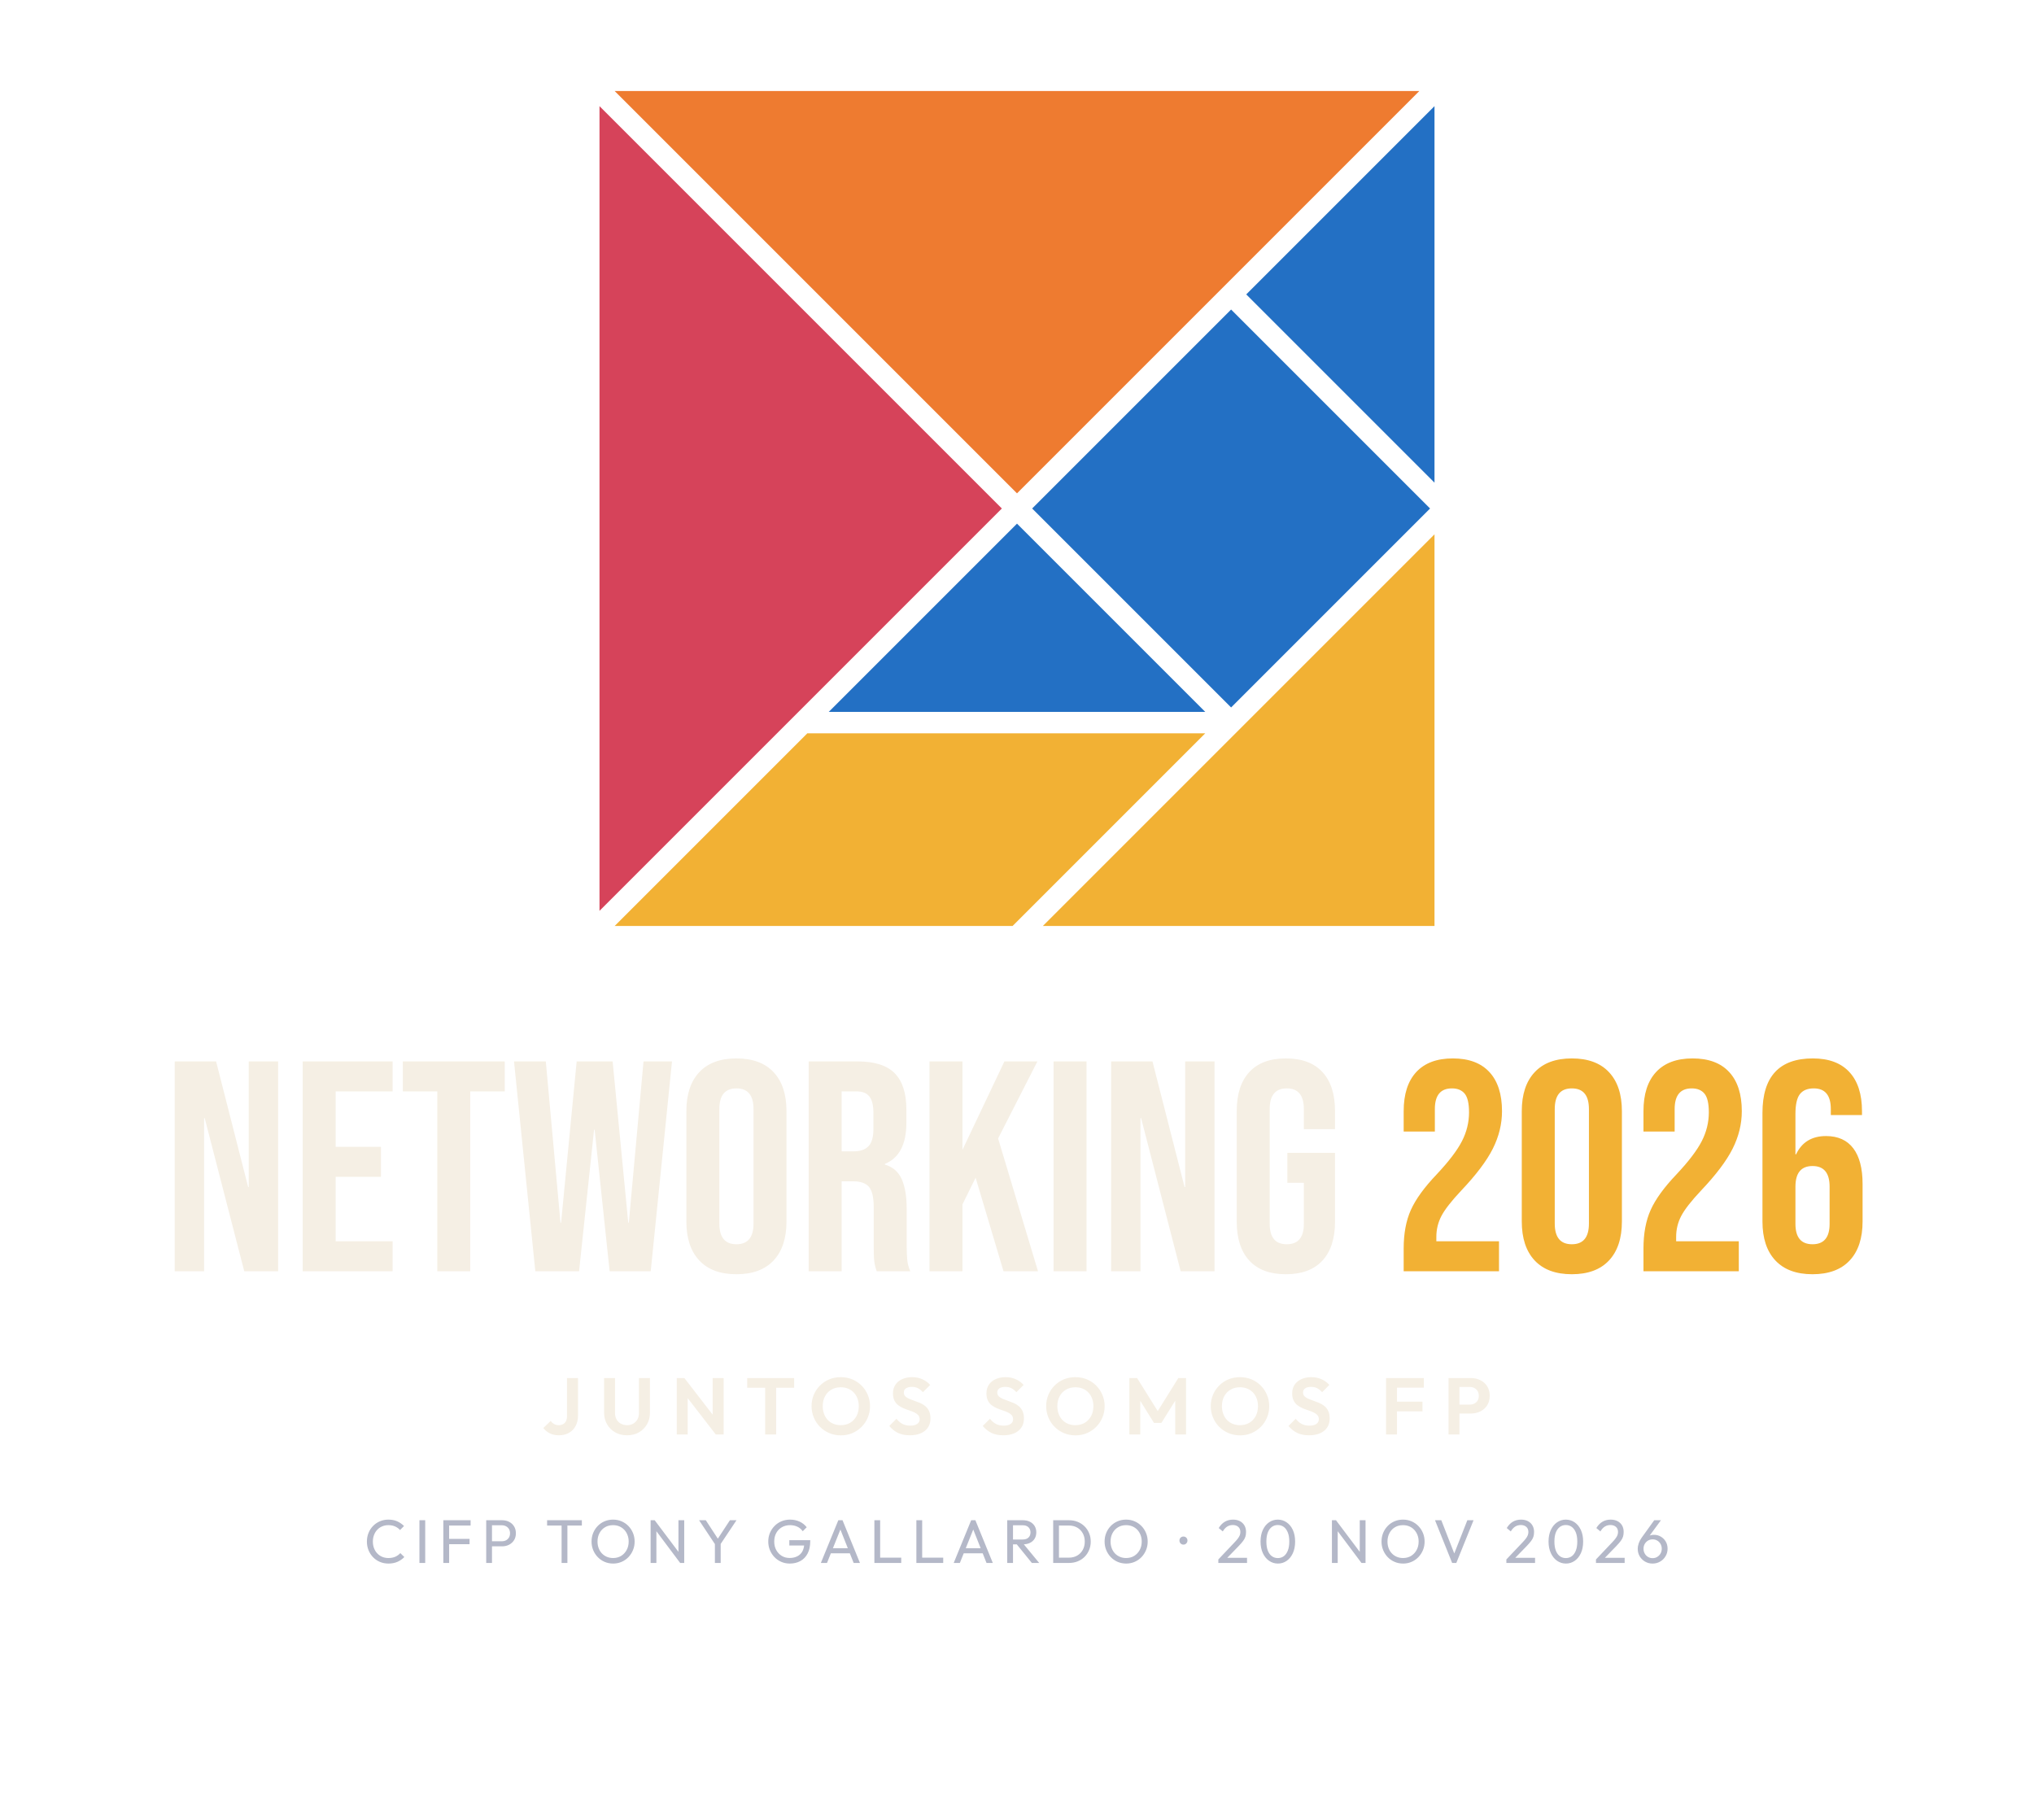
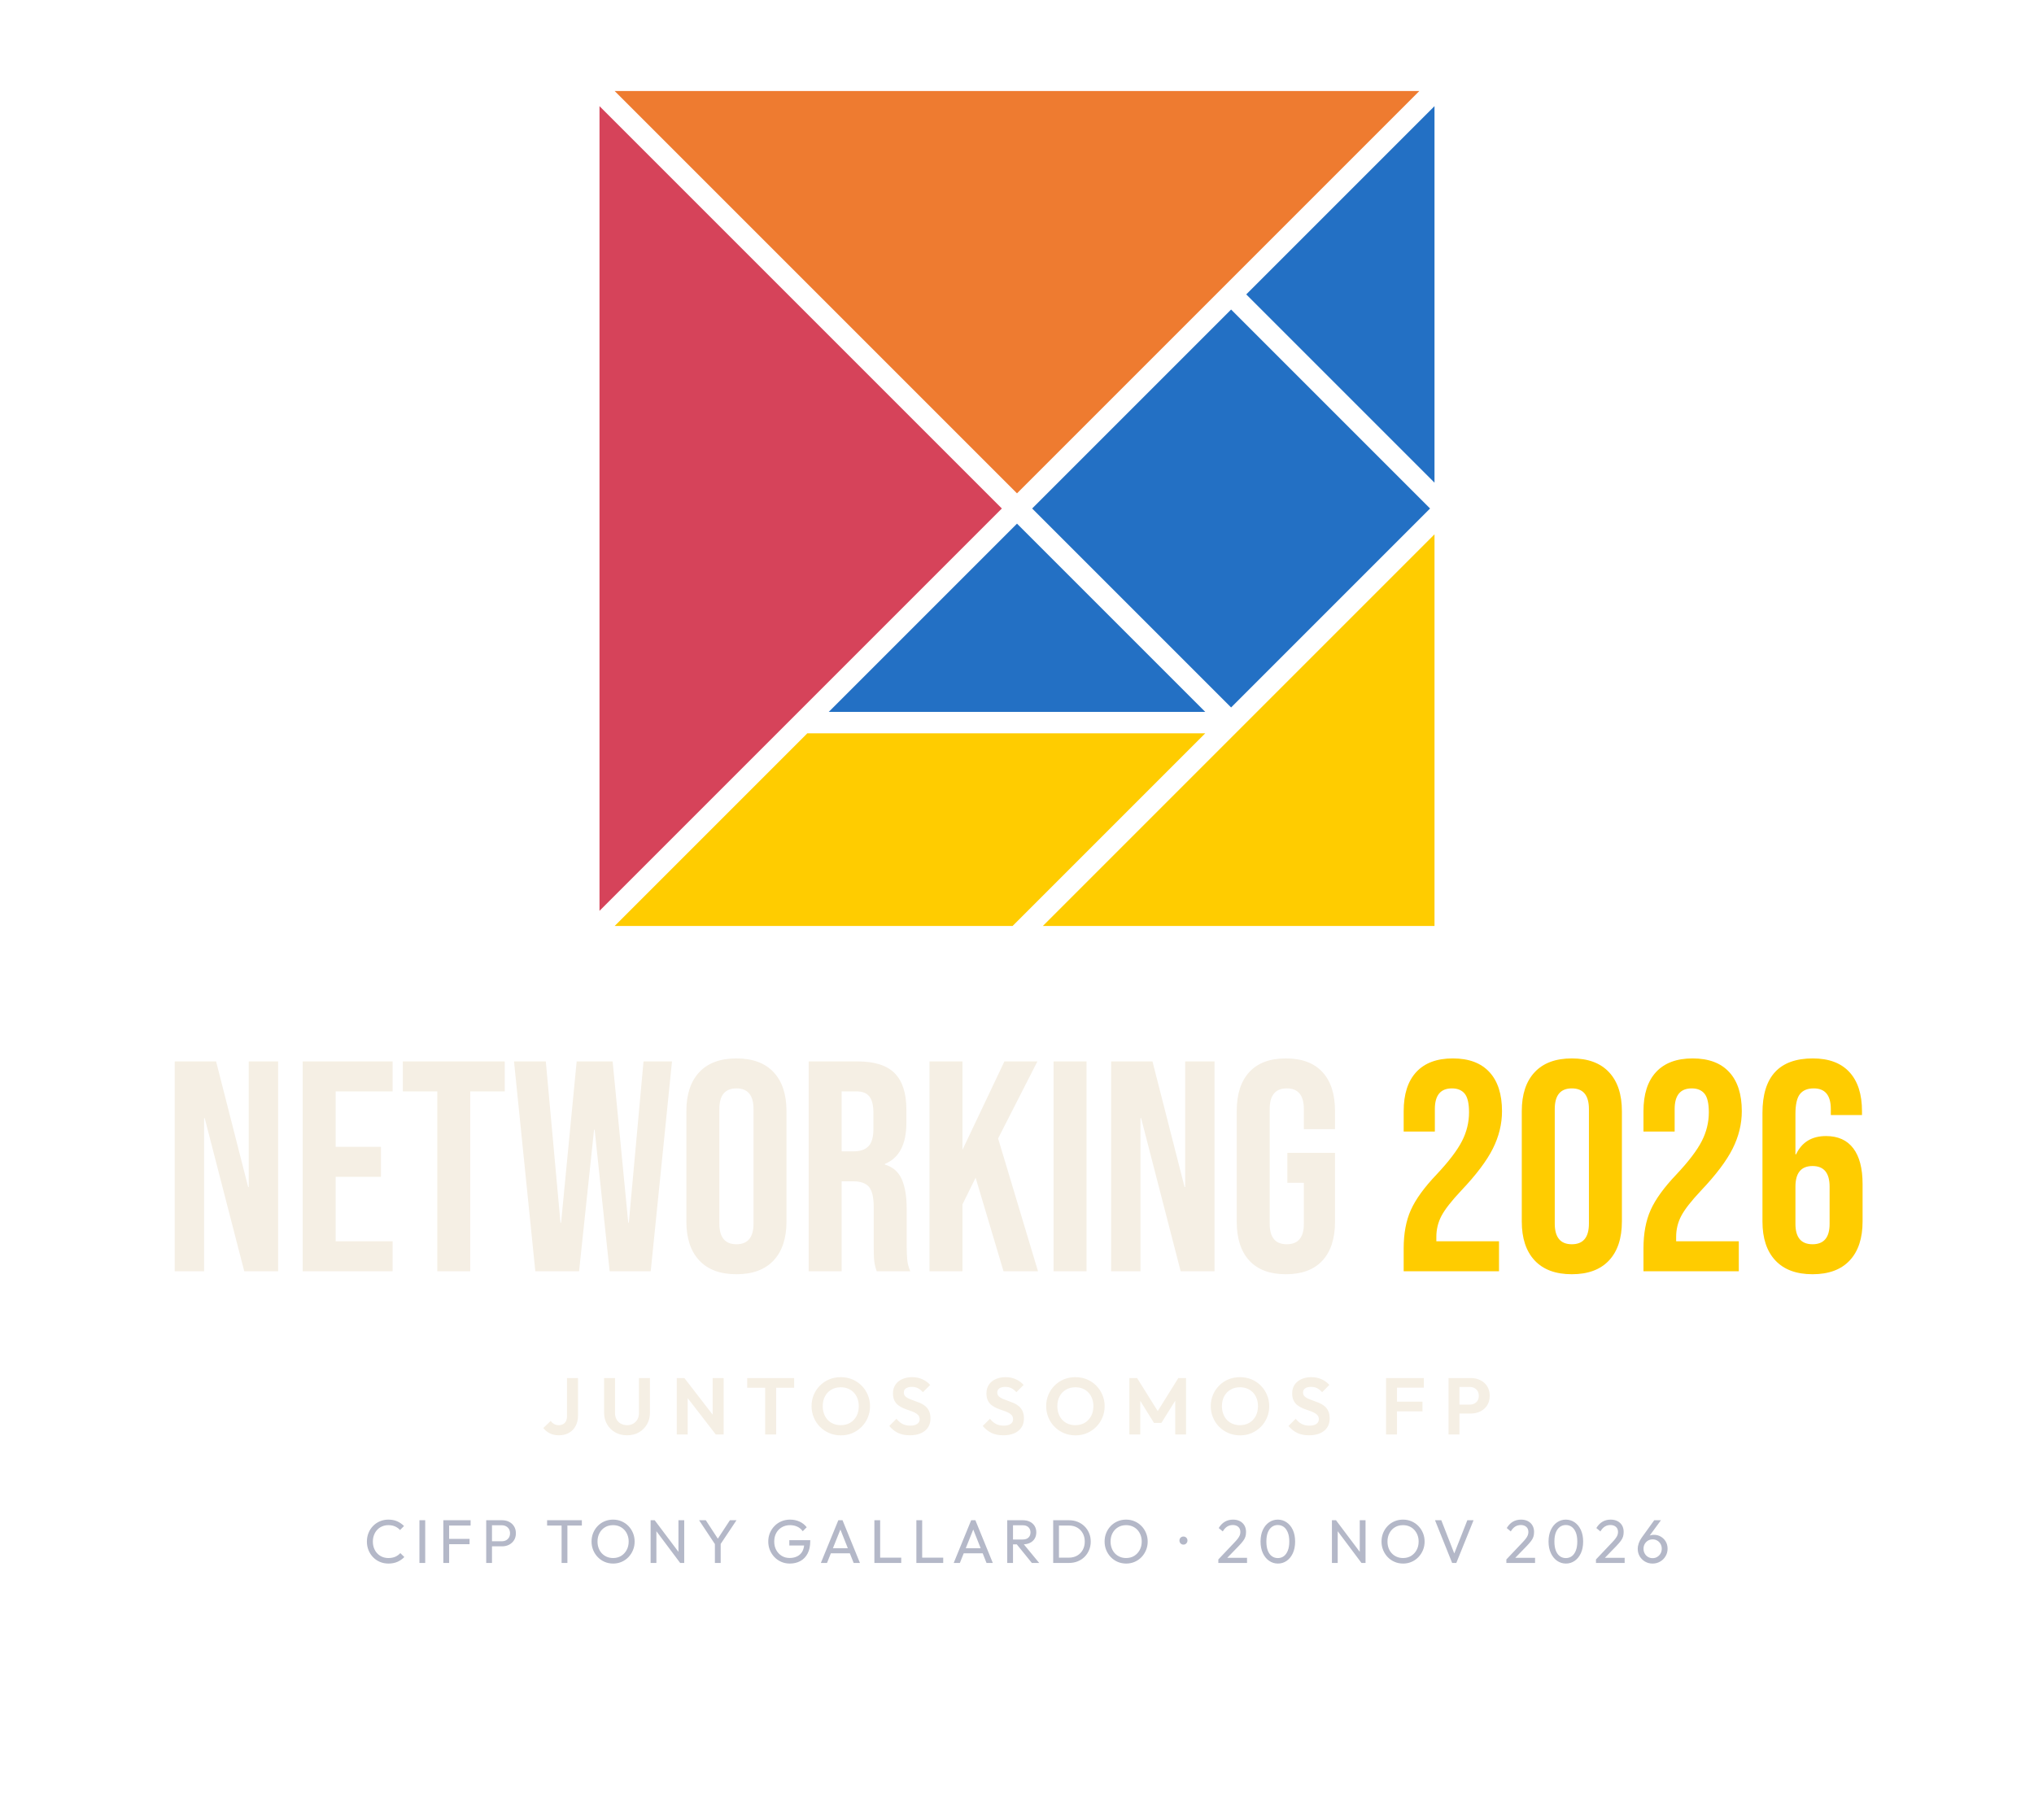
<svg xmlns="http://www.w3.org/2000/svg" viewBox="0 0 760 680" role="img" aria-label="Networking 2026 — Juntos somos FP">
  <g transform="translate(220 30) scale(0.8)">
    <polygon points="12.07,5 387.93,5 200,192.93" fill="#ee7b30" data-pieza="ideas" />
    <polygon points="5,12.07 192.93,200 5,387.93" fill="#d6435a" data-pieza="proyectos" />
    <polygon points="395,12.07 395,187.93 307.07,100" fill="#2370c4" data-pieza="territorio" />
    <polygon points="207.07,200 300,107.07 392.93,200 300,292.93" fill="#2370c4" data-pieza="conexiones" />
    <polygon points="200,207.07 287.93,295 112.07,295" fill="#2370c4" data-pieza="personas" />
-     <polygon points="12.07,395 102.07,305 287.93,305 197.93,395" fill="#f2b134" data-pieza="futuro" />
-     <polygon points="395,212.07 395,395 212.07,395" fill="#f2b134" data-pieza="empresa" />
+     <polygon points="12.07,395 102.07,305 287.93,305 197.93,395" fill="#ffcc00" data-pieza="futuro" />
+     <polygon points="395,212.07 395,395 212.07,395" fill="#ffcc00" data-pieza="empresa" />
  </g>
  <path fill="#f5efe4" d="M65.28 475L65.28 396.60L80.74 396.60L92.72 443.53L92.94 443.53L92.94 396.60L103.92 396.60L103.92 475L91.26 475L76.48 417.77L76.26 417.77L76.26 475L65.28 475ZM113.10 475L113.10 396.60L146.70 396.60L146.70 407.80L125.42 407.80L125.42 428.52L142.34 428.52L142.34 439.72L125.42 439.72L125.42 463.80L146.70 463.80L146.70 475L113.10 475ZM163.39 475L163.39 407.80L150.51 407.80L150.51 396.60L188.59 396.60L188.59 407.80L175.71 407.80L175.71 475L163.39 475ZM200.02 475L192.06 396.60L203.94 396.60L209.42 456.86L209.65 456.86L215.47 396.60L228.91 396.60L234.74 456.86L234.96 456.86L240.45 396.60L251.09 396.60L243.14 475L227.79 475L222.19 422.14L221.97 422.14L216.37 475L200.02 475ZM275.17 476.12Q266.10 476.12 261.28 470.97Q256.46 465.82 256.46 456.41L256.46 456.41L256.46 415.19Q256.46 405.78 261.28 400.63Q266.10 395.48 275.17 395.48L275.17 395.48Q284.24 395.48 289.06 400.63Q293.87 405.78 293.87 415.19L293.87 415.19L293.87 456.41Q293.87 465.82 289.06 470.97Q284.24 476.12 275.17 476.12L275.17 476.12ZM275.17 464.92Q281.55 464.92 281.55 457.19L281.55 457.19L281.55 414.41Q281.55 406.68 275.17 406.68L275.17 406.68Q268.78 406.68 268.78 414.41L268.78 414.41L268.78 457.19Q268.78 464.92 275.17 464.92L275.17 464.92ZM302.16 475L302.16 396.60L320.42 396.60Q329.94 396.60 334.30 401.02Q338.67 405.45 338.67 414.63L338.67 414.63L338.67 419.45Q338.67 431.66 330.61 434.90L330.61 434.90L330.61 435.13Q335.09 436.47 336.94 440.62Q338.78 444.76 338.78 451.70L338.78 451.70L338.78 465.48Q338.78 468.84 339.01 470.91Q339.23 472.98 340.13 475L340.13 475L327.58 475Q326.91 473.10 326.69 471.42Q326.46 469.74 326.46 465.37L326.46 465.37L326.46 451.03Q326.46 445.66 324.73 443.53Q322.99 441.40 318.74 441.40L318.74 441.40L314.48 441.40L314.48 475L302.16 475ZM314.48 430.20L318.96 430.20Q322.66 430.20 324.50 428.30Q326.35 426.39 326.35 421.91L326.35 421.91L326.35 415.86Q326.35 411.61 324.84 409.70Q323.33 407.80 320.08 407.80L320.08 407.80L314.48 407.80L314.48 430.20ZM347.30 475L347.30 396.60L359.62 396.60L359.62 429.64L375.30 396.60L387.62 396.60L372.94 425.38L387.84 475L374.96 475L364.54 440.06L359.62 450.02L359.62 475L347.30 475ZM393.66 475L393.66 396.60L405.98 396.60L405.98 475L393.66 475ZM415.17 475L415.17 396.60L430.62 396.60L442.61 443.53L442.83 443.53L442.83 396.60L453.81 396.60L453.81 475L441.15 475L426.37 417.77L426.14 417.77L426.14 475L415.17 475ZM480.46 476.12Q471.50 476.12 466.80 471.02Q462.10 465.93 462.10 456.41L462.10 456.41L462.10 415.19Q462.10 405.67 466.80 400.58Q471.50 395.48 480.46 395.48L480.46 395.48Q489.42 395.48 494.13 400.58Q498.83 405.67 498.83 415.19L498.83 415.19L498.83 421.91L487.18 421.91L487.18 414.41Q487.18 406.68 480.80 406.68L480.80 406.68Q474.42 406.68 474.42 414.41L474.42 414.41L474.42 457.30Q474.42 464.92 480.80 464.92L480.80 464.92Q487.18 464.92 487.18 457.30L487.18 457.30L487.18 441.96L481.02 441.96L481.02 430.76L498.83 430.76L498.83 456.41Q498.83 465.93 494.13 471.02Q489.42 476.12 480.46 476.12L480.46 476.12Z" />
-   <path fill="#f2b134" d="M524.48 475L524.48 466.49Q524.48 458.09 527.17 452.10Q529.86 446.10 536.80 438.82L536.80 438.82Q543.63 431.54 546.26 426.39Q548.90 421.24 548.90 415.64L548.90 415.64Q548.90 410.60 547.27 408.64Q545.65 406.68 542.51 406.68L542.51 406.68Q536.13 406.68 536.13 414.41L536.13 414.41L536.13 422.81L524.48 422.81L524.48 415.19Q524.48 405.67 529.18 400.58Q533.89 395.48 542.85 395.48L542.85 395.48Q551.81 395.48 556.51 400.58Q561.22 405.67 561.22 415.19L561.22 415.19Q561.22 422.36 557.80 429.19Q554.38 436.02 545.98 444.87L545.98 444.87Q540.50 450.70 538.59 454.34Q536.69 457.98 536.69 462.12L536.69 462.12L536.69 463.80L560.10 463.80L560.10 475L524.48 475ZM587.31 476.12Q578.24 476.12 573.42 470.97Q568.61 465.82 568.61 456.41L568.61 456.41L568.61 415.19Q568.61 405.78 573.42 400.63Q578.24 395.48 587.31 395.48L587.31 395.48Q596.38 395.48 601.20 400.63Q606.02 405.78 606.02 415.19L606.02 415.19L606.02 456.41Q606.02 465.82 601.20 470.97Q596.38 476.12 587.31 476.12L587.31 476.12ZM587.31 464.92Q593.70 464.92 593.70 457.19L593.70 457.19L593.70 414.41Q593.70 406.68 587.31 406.68L587.31 406.68Q580.93 406.68 580.93 414.41L580.93 414.41L580.93 457.19Q580.93 464.92 587.31 464.92L587.31 464.92ZM614.08 475L614.08 466.49Q614.08 458.09 616.77 452.10Q619.46 446.10 626.40 438.82L626.40 438.82Q633.23 431.54 635.86 426.39Q638.50 421.24 638.50 415.64L638.50 415.64Q638.50 410.60 636.87 408.64Q635.25 406.68 632.11 406.68L632.11 406.68Q625.73 406.68 625.73 414.41L625.73 414.41L625.73 422.81L614.08 422.81L614.08 415.19Q614.08 405.67 618.78 400.58Q623.49 395.48 632.45 395.48L632.45 395.48Q641.41 395.48 646.11 400.58Q650.82 405.67 650.82 415.19L650.82 415.19Q650.82 422.36 647.40 429.19Q643.98 436.02 635.58 444.87L635.58 444.87Q630.10 450.70 628.19 454.34Q626.29 457.98 626.29 462.12L626.29 462.12L626.29 463.80L649.70 463.80L649.70 475L614.08 475ZM677.25 476.12Q668.18 476.12 663.36 470.97Q658.54 465.82 658.54 456.41L658.54 456.41L658.54 415.86Q658.54 395.48 677.36 395.48L677.36 395.48Q686.32 395.48 691.02 400.58Q695.73 405.67 695.73 415.19L695.73 415.19L695.73 416.65L684.08 416.65L684.08 414.41Q684.08 406.68 677.70 406.68L677.70 406.68Q674.22 406.68 672.54 408.81Q670.86 410.94 670.86 416.31L670.86 416.31L670.86 431.32L671.09 431.32Q674.34 424.49 682.29 424.49L682.29 424.49Q689.01 424.49 692.48 429.08Q695.95 433.67 695.95 442.41L695.95 442.41L695.95 456.41Q695.95 465.82 691.14 470.97Q686.32 476.12 677.25 476.12L677.25 476.12ZM677.25 464.92Q683.63 464.92 683.63 457.30L683.63 457.30L683.63 443.42Q683.63 435.69 677.25 435.69L677.25 435.69Q670.86 435.69 670.86 443.42L670.86 443.42L670.86 457.30Q670.86 464.92 677.25 464.92L677.25 464.92Z" />
+   <path fill="#ffcc00" d="M524.48 475L524.48 466.49Q524.48 458.09 527.17 452.10Q529.86 446.10 536.80 438.82L536.80 438.82Q543.63 431.54 546.26 426.39Q548.90 421.24 548.90 415.64L548.90 415.64Q548.90 410.60 547.27 408.64Q545.65 406.68 542.51 406.68L542.51 406.68Q536.13 406.68 536.13 414.41L536.13 414.41L536.13 422.81L524.48 422.81L524.48 415.19Q524.48 405.67 529.18 400.58Q533.89 395.48 542.85 395.48L542.85 395.48Q551.81 395.48 556.51 400.58Q561.22 405.67 561.22 415.19L561.22 415.19Q561.22 422.36 557.80 429.19Q554.38 436.02 545.98 444.87L545.98 444.87Q540.50 450.70 538.59 454.34Q536.69 457.98 536.69 462.12L536.69 462.12L536.69 463.80L560.10 463.80L560.10 475L524.48 475ZM587.31 476.12Q578.24 476.12 573.42 470.97Q568.61 465.82 568.61 456.41L568.61 456.41L568.61 415.19Q568.61 405.78 573.42 400.63Q578.24 395.48 587.31 395.48L587.31 395.48Q596.38 395.48 601.20 400.63Q606.02 405.78 606.02 415.19L606.02 415.19L606.02 456.41Q606.02 465.82 601.20 470.97Q596.38 476.12 587.31 476.12L587.31 476.12ZM587.31 464.92Q593.70 464.92 593.70 457.19L593.70 457.19L593.70 414.41Q593.70 406.68 587.31 406.68L587.31 406.68Q580.93 406.68 580.93 414.41L580.93 414.41L580.93 457.19Q580.93 464.92 587.31 464.92L587.31 464.92ZM614.08 475L614.08 466.49Q614.08 458.09 616.77 452.10Q619.46 446.10 626.40 438.82L626.40 438.82Q633.23 431.54 635.86 426.39Q638.50 421.24 638.50 415.64L638.50 415.64Q638.50 410.60 636.87 408.64Q635.25 406.68 632.11 406.68L632.11 406.68Q625.73 406.68 625.73 414.41L625.73 414.41L625.73 422.81L614.08 422.81L614.08 415.19Q614.08 405.67 618.78 400.58Q623.49 395.48 632.45 395.48L632.45 395.48Q641.41 395.48 646.11 400.58Q650.82 405.67 650.82 415.19L650.82 415.19Q650.82 422.36 647.40 429.19Q643.98 436.02 635.58 444.87L635.58 444.87Q630.10 450.70 628.19 454.34Q626.29 457.98 626.29 462.12L626.29 462.12L626.29 463.80L649.70 463.80L649.70 475L614.08 475ZM677.25 476.12Q668.18 476.12 663.36 470.97Q658.54 465.82 658.54 456.41L658.54 456.41L658.54 415.86Q658.54 395.48 677.36 395.48L677.36 395.48Q686.32 395.48 691.02 400.58Q695.73 405.67 695.73 415.19L695.73 415.19L695.73 416.65L684.08 416.65L684.08 414.41Q684.08 406.68 677.70 406.68L677.70 406.68Q674.22 406.68 672.54 408.81Q670.86 410.94 670.86 416.31L670.86 416.31L670.86 431.32L671.09 431.32Q674.34 424.49 682.29 424.49L682.29 424.49Q689.01 424.49 692.48 429.08Q695.95 433.67 695.95 442.41L695.95 442.41L695.95 456.41Q695.95 465.82 691.14 470.97Q686.32 476.12 677.25 476.12L677.25 476.12ZM677.25 464.92Q683.63 464.92 683.63 457.30L683.63 457.30L683.63 443.42Q683.63 435.69 677.25 435.69L677.25 435.69Q670.86 435.69 670.86 443.42L670.86 443.42L670.86 457.30Q670.86 464.92 677.25 464.92L677.25 464.92Z" />
  <path fill="#f5efe4" d="M208.81 536.30L208.81 536.30Q206.88 536.30 205.43 535.57Q203.97 534.83 203.01 533.57L203.01 533.57L205.78 530.93Q206.31 531.71 207.08 532.12Q207.84 532.52 208.78 532.52L208.78 532.52Q209.70 532.52 210.41 532.13Q211.11 531.74 211.49 530.99Q211.86 530.24 211.86 529.16L211.86 529.16L211.86 514.91L215.97 514.91L215.97 528.92Q215.97 531.14 215.09 532.80Q214.20 534.47 212.60 535.38Q211.00 536.30 208.81 536.30ZM234.30 536.30L234.30 536.30Q231.81 536.30 229.88 535.21Q227.94 534.11 226.83 532.19Q225.72 530.27 225.72 527.84L225.72 527.84L225.72 514.91L229.80 514.91L229.80 527.96Q229.80 529.37 230.39 530.39Q230.97 531.41 232.01 531.97Q233.04 532.52 234.30 532.52L234.30 532.52Q235.59 532.52 236.58 531.97Q237.57 531.41 238.16 530.39Q238.74 529.37 238.74 527.99L238.74 527.99L238.74 514.91L242.85 514.91L242.85 527.87Q242.85 530.30 241.74 532.21Q240.63 534.11 238.73 535.21Q236.82 536.30 234.30 536.30ZM256.95 536L252.87 536L252.87 514.91L255.72 514.91L256.95 518.99L256.95 536ZM268.23 531.11L267.45 536L254.94 519.80L255.72 514.91L268.23 531.11ZM270.39 536L267.45 536L266.28 532.04L266.28 514.91L270.39 514.91L270.39 536ZM290.01 536L285.90 536L285.90 515.36L290.01 515.36L290.01 536ZM296.73 518.54L279.19 518.54L279.19 514.91L296.73 514.91L296.73 518.54ZM314.19 536.33L314.19 536.33Q311.88 536.33 309.89 535.49Q307.89 534.65 306.41 533.16Q304.92 531.68 304.08 529.68Q303.24 527.69 303.24 525.41L303.24 525.41Q303.24 523.13 304.07 521.16Q304.89 519.20 306.38 517.72Q307.86 516.23 309.84 515.40Q311.82 514.58 314.13 514.58L314.13 514.58Q316.47 514.58 318.45 515.40Q320.43 516.23 321.92 517.72Q323.40 519.20 324.24 521.18Q325.08 523.16 325.08 525.44L325.08 525.44Q325.08 527.72 324.24 529.70Q323.40 531.68 321.92 533.16Q320.43 534.65 318.47 535.49Q316.50 536.33 314.19 536.33ZM314.13 532.52L314.13 532.52Q316.17 532.52 317.67 531.62Q319.17 530.72 320.03 529.13Q320.88 527.54 320.88 525.41L320.88 525.41Q320.88 523.85 320.40 522.56Q319.92 521.27 319.02 520.33Q318.12 519.38 316.89 518.87Q315.66 518.36 314.13 518.36L314.13 518.36Q312.15 518.36 310.64 519.25Q309.12 520.13 308.27 521.72Q307.41 523.31 307.41 525.41L307.41 525.41Q307.41 527 307.91 528.32Q308.40 529.64 309.29 530.57Q310.17 531.50 311.42 532.01Q312.66 532.52 314.13 532.52ZM339.93 536.30L339.93 536.30Q337.38 536.30 335.57 535.43Q333.75 534.56 332.28 532.82L332.28 532.82L334.98 530.12Q335.91 531.35 337.14 532.02Q338.38 532.70 340.14 532.70L340.14 532.70Q341.73 532.70 342.68 532.07Q343.63 531.44 343.63 530.33L343.63 530.33Q343.63 529.37 343.08 528.77Q342.54 528.17 341.66 527.75Q340.77 527.33 339.71 526.99Q338.64 526.64 337.58 526.19Q336.51 525.74 335.63 525.07Q334.74 524.39 334.20 523.33Q333.66 522.26 333.66 520.64L333.66 520.64Q333.66 518.72 334.59 517.37Q335.52 516.02 337.14 515.30Q338.76 514.58 340.80 514.58L340.80 514.58Q342.96 514.58 344.70 515.39Q346.44 516.20 347.55 517.49L347.55 517.49L344.85 520.19Q343.92 519.17 342.95 518.69Q341.97 518.21 340.74 518.21L340.74 518.21Q339.33 518.21 338.52 518.75Q337.71 519.29 337.71 520.31L337.71 520.31Q337.71 521.18 338.25 521.72Q338.79 522.26 339.68 522.65Q340.56 523.04 341.63 523.40Q342.69 523.76 343.76 524.21Q344.82 524.66 345.71 525.38Q346.59 526.10 347.13 527.23Q347.67 528.35 347.67 530L347.67 530Q347.67 532.94 345.60 534.62Q343.53 536.30 339.93 536.30ZM374.85 536.30L374.85 536.30Q372.31 536.30 370.49 535.43Q368.68 534.56 367.20 532.82L367.20 532.82L369.90 530.12Q370.83 531.35 372.06 532.02Q373.30 532.70 375.06 532.70L375.06 532.70Q376.65 532.70 377.60 532.07Q378.54 531.44 378.54 530.33L378.54 530.33Q378.54 529.37 378.00 528.77Q377.46 528.17 376.58 527.75Q375.69 527.33 374.63 526.99Q373.56 526.64 372.50 526.19Q371.44 525.74 370.55 525.07Q369.66 524.39 369.13 523.33Q368.58 522.26 368.58 520.64L368.58 520.64Q368.58 518.72 369.51 517.37Q370.44 516.02 372.06 515.30Q373.69 514.58 375.72 514.58L375.72 514.58Q377.88 514.58 379.63 515.39Q381.37 516.20 382.47 517.49L382.47 517.49L379.77 520.19Q378.84 519.17 377.87 518.69Q376.89 518.21 375.66 518.21L375.66 518.21Q374.25 518.21 373.44 518.75Q372.63 519.29 372.63 520.31L372.63 520.31Q372.63 521.18 373.18 521.72Q373.71 522.26 374.60 522.65Q375.49 523.04 376.55 523.40Q377.62 523.76 378.68 524.21Q379.75 524.66 380.63 525.38Q381.51 526.10 382.06 527.23Q382.59 528.35 382.59 530L382.59 530Q382.59 532.94 380.52 534.62Q378.45 536.30 374.85 536.30ZM401.85 536.33L401.85 536.33Q399.54 536.33 397.55 535.49Q395.56 534.65 394.07 533.16Q392.58 531.68 391.75 529.68Q390.90 527.69 390.90 525.41L390.90 525.41Q390.90 523.13 391.73 521.16Q392.56 519.20 394.04 517.72Q395.52 516.23 397.50 515.40Q399.49 514.58 401.79 514.58L401.79 514.58Q404.13 514.58 406.12 515.40Q408.09 516.23 409.58 517.72Q411.06 519.20 411.90 521.18Q412.75 523.16 412.75 525.44L412.75 525.44Q412.75 527.72 411.90 529.70Q411.06 531.68 409.58 533.16Q408.09 534.65 406.13 535.49Q404.16 536.33 401.85 536.33ZM401.79 532.52L401.79 532.52Q403.83 532.52 405.33 531.62Q406.83 530.72 407.69 529.13Q408.54 527.54 408.54 525.41L408.54 525.41Q408.54 523.85 408.06 522.56Q407.58 521.27 406.69 520.33Q405.78 519.38 404.56 518.87Q403.32 518.36 401.79 518.36L401.79 518.36Q399.81 518.36 398.30 519.25Q396.78 520.13 395.93 521.72Q395.07 523.31 395.07 525.41L395.07 525.41Q395.07 527 395.57 528.32Q396.06 529.64 396.95 530.57Q397.83 531.50 399.08 532.01Q400.32 532.52 401.79 532.52ZM426.06 536L421.99 536L421.99 514.91L424.87 514.91L433.41 528.59L431.76 528.59L440.28 514.91L443.16 514.91L443.16 536L439.12 536L439.12 521.90L439.89 522.14L433.95 531.68L431.19 531.68L425.25 522.14L426.06 521.90L426.06 536ZM463.35 536.33L463.35 536.33Q461.04 536.33 459.05 535.49Q457.06 534.65 455.57 533.16Q454.08 531.68 453.25 529.68Q452.40 527.69 452.40 525.41L452.40 525.41Q452.40 523.13 453.23 521.16Q454.06 519.20 455.54 517.72Q457.02 516.23 459.00 515.40Q460.99 514.58 463.29 514.58L463.29 514.58Q465.63 514.58 467.62 515.40Q469.59 516.23 471.08 517.72Q472.56 519.20 473.40 521.18Q474.25 523.16 474.25 525.44L474.25 525.44Q474.25 527.72 473.40 529.70Q472.56 531.68 471.08 533.16Q469.59 534.65 467.63 535.49Q465.66 536.33 463.35 536.33ZM463.29 532.52L463.29 532.52Q465.33 532.52 466.83 531.62Q468.33 530.72 469.19 529.13Q470.04 527.54 470.04 525.41L470.04 525.41Q470.04 523.85 469.56 522.56Q469.08 521.27 468.19 520.33Q467.28 519.38 466.06 518.87Q464.82 518.36 463.29 518.36L463.29 518.36Q461.31 518.36 459.80 519.25Q458.28 520.13 457.43 521.72Q456.57 523.31 456.57 525.41L456.57 525.41Q456.57 527 457.07 528.32Q457.56 529.64 458.45 530.57Q459.33 531.50 460.58 532.01Q461.82 532.52 463.29 532.52ZM489.09 536.30L489.09 536.30Q486.55 536.30 484.73 535.43Q482.92 534.56 481.44 532.82L481.44 532.82L484.14 530.12Q485.07 531.35 486.31 532.02Q487.54 532.70 489.31 532.70L489.31 532.70Q490.89 532.70 491.84 532.07Q492.78 531.44 492.78 530.33L492.78 530.33Q492.78 529.37 492.25 528.77Q491.70 528.17 490.82 527.75Q489.94 527.33 488.87 526.99Q487.81 526.64 486.74 526.19Q485.68 525.74 484.79 525.07Q483.90 524.39 483.37 523.33Q482.82 522.26 482.82 520.64L482.82 520.64Q482.82 518.72 483.75 517.37Q484.69 516.02 486.31 515.30Q487.93 514.58 489.96 514.58L489.96 514.58Q492.13 514.58 493.87 515.39Q495.61 516.20 496.71 517.49L496.71 517.49L494.01 520.19Q493.08 519.17 492.11 518.69Q491.13 518.21 489.90 518.21L489.90 518.21Q488.50 518.21 487.69 518.75Q486.88 519.29 486.88 520.31L486.88 520.31Q486.88 521.18 487.42 521.72Q487.95 522.26 488.84 522.65Q489.73 523.04 490.79 523.40Q491.86 523.76 492.92 524.21Q493.99 524.66 494.87 525.38Q495.75 526.10 496.30 527.23Q496.83 528.35 496.83 530L496.83 530Q496.83 532.94 494.76 534.62Q492.69 536.30 489.09 536.30ZM521.98 536L517.89 536L517.89 514.91L521.98 514.91L521.98 536ZM531.51 527.36L520.89 527.36L520.89 523.73L531.51 523.73L531.51 527.36ZM532.02 518.51L520.89 518.51L520.89 514.91L532.02 514.91L532.02 518.51ZM549.55 528.17L544.24 528.17L544.24 524.84L549.13 524.84Q550.09 524.84 550.87 524.45Q551.65 524.06 552.10 523.33Q552.55 522.59 552.55 521.54L552.55 521.54Q552.55 520.52 552.10 519.77Q551.65 519.02 550.87 518.63Q550.09 518.24 549.13 518.24L549.13 518.24L544.24 518.24L544.24 514.91L549.55 514.91Q551.56 514.91 553.16 515.72Q554.77 516.53 555.70 518.01Q556.63 519.50 556.63 521.54L556.63 521.54Q556.63 523.58 555.70 525.07Q554.77 526.55 553.16 527.36Q551.56 528.17 549.55 528.17L549.55 528.17ZM545.32 536L541.24 536L541.24 514.91L545.32 514.91L545.32 536Z" />
  <path fill="#b4b8c8" d="M145.14 584.23L145.14 584.23Q143.42 584.23 141.94 583.60Q140.47 582.97 139.38 581.84Q138.29 580.71 137.69 579.22Q137.09 577.72 137.09 576.02L137.09 576.02Q137.09 574.29 137.69 572.80Q138.29 571.30 139.38 570.19Q140.47 569.07 141.93 568.44Q143.39 567.81 145.12 567.81L145.12 567.81Q147.00 567.81 148.43 568.45Q149.86 569.10 150.96 570.20L150.96 570.20L149.47 571.70Q148.71 570.84 147.61 570.36Q146.52 569.88 145.12 569.88L145.12 569.88Q143.85 569.88 142.80 570.33Q141.74 570.77 140.96 571.60Q140.17 572.43 139.75 573.56Q139.32 574.68 139.32 576.02L139.32 576.02Q139.32 577.35 139.75 578.48Q140.17 579.61 140.96 580.43Q141.74 581.26 142.80 581.71Q143.85 582.16 145.12 582.16L145.12 582.16Q146.61 582.16 147.72 581.67Q148.82 581.17 149.58 580.32L149.58 580.32L151.08 581.79Q149.97 582.94 148.49 583.59Q147.00 584.23 145.14 584.23ZM158.88 584L156.72 584L156.72 568.04L158.88 568.04L158.88 584ZM167.82 584L165.65 584L165.65 568.04L167.82 568.04L167.82 584ZM175.45 576.99L167.13 576.99L167.13 575.01L175.45 575.01L175.45 576.99ZM175.84 570.02L167.13 570.02L167.13 568.04L175.84 568.04L175.84 570.02ZM187.61 577.79L183.12 577.79L183.12 575.90L187.47 575.90Q188.37 575.90 189.07 575.54Q189.77 575.17 190.17 574.50Q190.57 573.83 190.57 572.91L190.57 572.91Q190.57 571.99 190.17 571.33Q189.77 570.66 189.07 570.29Q188.37 569.92 187.47 569.92L187.47 569.92L183.12 569.92L183.12 568.04L187.61 568.04Q189.08 568.04 190.24 568.64Q191.40 569.23 192.08 570.33Q192.76 571.42 192.76 572.91L192.76 572.91Q192.76 574.39 192.08 575.48Q191.40 576.57 190.24 577.18Q189.08 577.79 187.61 577.79L187.61 577.79ZM183.83 584L181.67 584L181.67 568.04L183.83 568.04L183.83 584ZM212.01 584L209.84 584L209.84 568.50L212.01 568.50L212.01 584ZM217.41 570.02L204.42 570.02L204.42 568.04L217.41 568.04L217.41 570.02ZM229.11 584.23L229.11 584.23Q227.40 584.23 225.93 583.60Q224.46 582.97 223.36 581.83Q222.25 580.69 221.64 579.19Q221.03 577.70 221.03 576.00L221.03 576.00Q221.03 574.27 221.64 572.79Q222.25 571.30 223.34 570.18Q224.44 569.05 225.90 568.43Q227.36 567.81 229.06 567.81L229.06 567.81Q230.76 567.81 232.22 568.43Q233.68 569.05 234.79 570.18Q235.89 571.30 236.51 572.80Q237.13 574.29 237.13 576.02L237.13 576.02Q237.13 577.72 236.51 579.22Q235.89 580.71 234.80 581.84Q233.71 582.97 232.24 583.60Q230.78 584.23 229.11 584.23ZM229.06 582.16L229.06 582.16Q230.78 582.16 232.08 581.37Q233.38 580.57 234.14 579.18Q234.90 577.79 234.90 576.00L234.90 576.00Q234.90 574.66 234.46 573.55Q234.03 572.43 233.25 571.60Q232.46 570.77 231.41 570.33Q230.35 569.88 229.06 569.88L229.06 569.88Q227.36 569.88 226.06 570.66Q224.76 571.44 224.01 572.82Q223.26 574.20 223.26 576.00L223.26 576.00Q223.26 577.33 223.69 578.47Q224.11 579.61 224.88 580.42Q225.66 581.24 226.72 581.70Q227.79 582.16 229.06 582.16ZM245.26 584L243.10 584L243.10 568.04L244.62 568.04L245.26 570.54L245.26 584ZM254.44 581.10L254.14 584L244.34 570.91L244.62 568.04L254.44 581.10ZM255.66 584L254.14 584L253.50 581.63L253.50 568.04L255.66 568.04L255.66 584ZM268.87 577.51L267.49 577.51L261.21 568.04L263.72 568.04L268.78 575.79L267.65 575.79L272.73 568.04L275.19 568.04L268.87 577.51ZM269.28 584L267.12 584L267.12 576.09L269.28 576.09L269.28 584ZM295.09 584.23L295.09 584.23Q293.41 584.23 291.95 583.60Q290.49 582.97 289.39 581.84Q288.30 580.71 287.68 579.22Q287.06 577.72 287.06 576.00L287.06 576.00Q287.06 574.27 287.68 572.79Q288.30 571.30 289.41 570.18Q290.51 569.05 291.99 568.43Q293.48 567.81 295.22 567.81L295.22 567.81Q297.13 567.81 298.74 568.54Q300.35 569.28 301.43 570.66L301.43 570.66L299.94 572.15Q299.18 571.05 297.94 570.46Q296.70 569.88 295.22 569.88L295.22 569.88Q293.48 569.88 292.13 570.66Q290.79 571.44 290.04 572.82Q289.29 574.20 289.29 576.00L289.29 576.00Q289.29 577.81 290.05 579.19Q290.81 580.57 292.10 581.36Q293.38 582.14 295.04 582.14L295.04 582.14Q296.72 582.14 297.95 581.49Q299.18 580.85 299.85 579.60Q300.51 578.34 300.51 576.52L300.51 576.52L301.83 577.47L294.93 577.47L294.93 575.49L302.75 575.49L302.75 575.81Q302.75 578.60 301.77 580.47Q300.79 582.34 299.05 583.29Q297.32 584.23 295.09 584.23ZM309.01 584L306.71 584L313.24 568.04L314.81 568.04L321.32 584L318.97 584L313.61 570.50L314.42 570.50L309.01 584ZM318.21 580.39L309.82 580.39L309.82 578.50L318.21 578.50L318.21 580.39ZM328.87 584L326.71 584L326.71 568.04L328.87 568.04L328.87 584ZM336.74 584L328.18 584L328.18 582.02L336.74 582.02L336.74 584ZM344.57 584L342.40 584L342.40 568.04L344.57 568.04L344.57 584ZM352.43 584L343.88 584L343.88 582.02L352.43 582.02L352.43 584ZM358.65 584L356.35 584L362.88 568.04L364.45 568.04L370.96 584L368.61 584L363.25 570.50L364.06 570.50L358.65 584ZM367.85 580.39L359.46 580.39L359.46 578.50L367.85 578.50L367.85 580.39ZM382.21 577.05L377.80 577.05L377.80 575.24L382.12 575.24Q383.53 575.24 384.28 574.52Q385.04 573.81 385.04 572.59L385.04 572.59Q385.04 571.44 384.30 570.68Q383.55 569.92 382.15 569.92L382.15 569.92L377.80 569.92L377.80 568.04L382.21 568.04Q383.73 568.04 384.86 568.62Q385.99 569.21 386.60 570.22Q387.21 571.24 387.21 572.55L387.21 572.55Q387.21 573.90 386.60 574.91Q385.99 575.93 384.86 576.49Q383.73 577.05 382.21 577.05L382.21 577.05ZM378.51 584L376.35 584L376.35 568.04L378.51 568.04L378.51 584ZM388.29 584L385.55 584L379.75 576.85L381.80 576.13L388.29 584ZM399.47 584L394.94 584L394.94 582.02L399.38 582.02Q401.15 582.02 402.49 581.25Q403.82 580.48 404.57 579.12Q405.32 577.77 405.32 576.00L405.32 576.00Q405.32 574.25 404.56 572.89Q403.80 571.53 402.46 570.77Q401.13 570.02 399.38 570.02L399.38 570.02L394.97 570.02L394.97 568.04L399.43 568.04Q401.18 568.04 402.66 568.64Q404.14 569.23 405.24 570.32Q406.33 571.40 406.94 572.85Q407.55 574.29 407.55 576.02L407.55 576.02Q407.55 577.72 406.94 579.18Q406.33 580.64 405.25 581.72Q404.17 582.80 402.68 583.40Q401.20 584 399.47 584L399.47 584ZM395.68 584L393.52 584L393.52 568.04L395.68 568.04L395.68 584ZM420.81 584.23L420.81 584.23Q419.10 584.23 417.63 583.60Q416.16 582.97 415.06 581.83Q413.95 580.69 413.34 579.19Q412.73 577.70 412.73 576.00L412.73 576.00Q412.73 574.27 413.34 572.79Q413.95 571.30 415.04 570.18Q416.14 569.05 417.60 568.43Q419.06 567.81 420.76 567.81L420.76 567.81Q422.46 567.81 423.92 568.43Q425.38 569.05 426.49 570.18Q427.59 571.30 428.21 572.80Q428.83 574.29 428.83 576.02L428.83 576.02Q428.83 577.72 428.21 579.22Q427.59 580.71 426.50 581.84Q425.41 582.97 423.94 583.60Q422.48 584.23 420.81 584.23ZM420.76 582.16L420.76 582.16Q422.48 582.16 423.78 581.37Q425.08 580.57 425.84 579.18Q426.60 577.79 426.60 576.00L426.60 576.00Q426.60 574.66 426.16 573.55Q425.73 572.43 424.95 571.60Q424.16 570.77 423.11 570.33Q422.05 569.88 420.76 569.88L420.76 569.88Q419.06 569.88 417.76 570.66Q416.46 571.44 415.71 572.82Q414.96 574.20 414.96 576.00L414.96 576.00Q414.96 577.33 415.39 578.47Q415.81 579.61 416.58 580.42Q417.36 581.24 418.42 581.70Q419.49 582.16 420.76 582.16ZM442.19 577.15L442.19 577.15Q441.55 577.15 441.12 576.70Q440.70 576.25 440.70 575.63L440.70 575.63Q440.70 574.98 441.12 574.56Q441.55 574.13 442.19 574.13L442.19 574.13Q442.84 574.13 443.26 574.56Q443.69 574.98 443.69 575.63L443.69 575.63Q443.69 576.25 443.26 576.70Q442.84 577.15 442.19 577.15ZM458.04 582.62L455.23 582.69L461.12 576.48Q462.02 575.56 462.52 574.88Q463.03 574.20 463.25 573.63Q463.46 573.05 463.46 572.43L463.46 572.43Q463.46 571.21 462.68 570.52Q461.90 569.83 460.66 569.83L460.66 569.83Q459.44 569.83 458.52 570.42Q457.60 571.00 456.89 572.22L456.89 572.22L455.37 570.96Q456.31 569.39 457.65 568.60Q458.98 567.81 460.73 567.81L460.73 567.81Q462.20 567.81 463.29 568.38Q464.38 568.96 464.98 569.99Q465.58 571.03 465.58 572.41L465.58 572.41Q465.58 573.40 465.34 574.18Q465.10 574.96 464.49 575.78Q463.88 576.59 462.80 577.72L462.80 577.72L458.04 582.62ZM465.95 584L455.23 584L455.23 582.69L457.07 582.07L465.95 582.07L465.95 584ZM477.50 584.23L477.50 584.23Q475.71 584.23 474.23 583.22Q472.74 582.21 471.87 580.35Q471.00 578.50 471.00 576.00L471.00 576.00Q471.00 573.49 471.86 571.65Q472.72 569.81 474.19 568.81Q475.66 567.81 477.44 567.81L477.44 567.81Q479.25 567.81 480.72 568.81Q482.20 569.81 483.06 571.65Q483.92 573.49 483.92 576.02L483.92 576.02Q483.92 578.53 483.06 580.38Q482.20 582.23 480.74 583.23Q479.28 584.23 477.50 584.23ZM477.46 582.18L477.46 582.18Q478.72 582.18 479.68 581.48Q480.63 580.78 481.18 579.40Q481.74 578.02 481.74 576.00L481.74 576.00Q481.74 573.97 481.18 572.60Q480.63 571.24 479.67 570.53Q478.70 569.83 477.44 569.83L477.44 569.83Q476.19 569.83 475.23 570.53Q474.26 571.24 473.72 572.60Q473.18 573.97 473.18 576.00L473.18 576.00Q473.18 578.02 473.72 579.40Q474.26 580.78 475.23 581.48Q476.19 582.18 477.46 582.18ZM499.83 584L497.67 584L497.67 568.04L499.19 568.04L499.83 570.54L499.83 584ZM509.01 581.10L508.71 584L498.91 570.91L499.19 568.04L509.01 581.10ZM510.23 584L508.71 584L508.07 581.63L508.07 568.04L510.23 568.04L510.23 584ZM524.27 584.23L524.27 584.23Q522.57 584.23 521.10 583.60Q519.62 582.97 518.52 581.83Q517.42 580.69 516.81 579.19Q516.20 577.70 516.20 576.00L516.20 576.00Q516.20 574.27 516.81 572.79Q517.42 571.30 518.51 570.18Q519.60 569.05 521.06 568.43Q522.52 567.81 524.22 567.81L524.22 567.81Q525.93 567.81 527.39 568.43Q528.85 569.05 529.95 570.18Q531.06 571.30 531.68 572.80Q532.30 574.29 532.30 576.02L532.30 576.02Q532.30 577.72 531.68 579.22Q531.06 580.71 529.96 581.84Q528.87 582.97 527.41 583.60Q525.95 584.23 524.27 584.23ZM524.22 582.16L524.22 582.16Q525.95 582.16 527.25 581.37Q528.55 580.57 529.31 579.18Q530.07 577.79 530.07 576.00L530.07 576.00Q530.07 574.66 529.63 573.55Q529.19 572.43 528.41 571.60Q527.63 570.77 526.57 570.33Q525.51 569.88 524.22 569.88L524.22 569.88Q522.52 569.88 521.22 570.66Q519.92 571.44 519.18 572.82Q518.43 574.20 518.43 576.00L518.43 576.00Q518.43 577.33 518.85 578.47Q519.28 579.61 520.05 580.42Q520.82 581.24 521.89 581.70Q522.96 582.16 524.22 582.16ZM544.15 584L542.59 584L536.19 568.04L538.54 568.04L543.81 581.54L542.96 581.54L548.27 568.04L550.59 568.04L544.15 584ZM565.65 582.62L562.85 582.69L568.74 576.48Q569.63 575.56 570.14 574.88Q570.65 574.20 570.86 573.63Q571.08 573.05 571.08 572.43L571.08 572.43Q571.08 571.21 570.30 570.52Q569.52 569.83 568.28 569.83L568.28 569.83Q567.06 569.83 566.14 570.42Q565.22 571.00 564.50 572.22L564.50 572.22L562.99 570.96Q563.93 569.39 565.26 568.60Q566.60 567.81 568.35 567.81L568.35 567.81Q569.82 567.81 570.91 568.38Q572.00 568.96 572.60 569.99Q573.20 571.03 573.20 572.41L573.20 572.41Q573.20 573.40 572.96 574.18Q572.72 574.96 572.11 575.78Q571.50 576.59 570.42 577.72L570.42 577.72L565.65 582.62ZM573.57 584L562.85 584L562.85 582.69L564.69 582.07L573.57 582.07L573.57 584ZM585.12 584.23L585.12 584.23Q583.33 584.23 581.84 583.22Q580.36 582.21 579.49 580.35Q578.61 578.50 578.61 576.00L578.61 576.00Q578.61 573.49 579.48 571.65Q580.34 569.81 581.81 568.81Q583.28 567.81 585.05 567.81L585.05 567.81Q586.87 567.81 588.34 568.81Q589.81 569.81 590.68 571.65Q591.54 573.49 591.54 576.02L591.54 576.02Q591.54 578.53 590.68 580.38Q589.81 582.23 588.35 583.23Q586.89 584.23 585.12 584.23ZM585.08 582.18L585.08 582.18Q586.34 582.18 587.30 581.48Q588.25 580.78 588.80 579.40Q589.35 578.02 589.35 576.00L589.35 576.00Q589.35 573.97 588.80 572.60Q588.25 571.24 587.28 570.53Q586.32 569.83 585.05 569.83L585.05 569.83Q583.81 569.83 582.85 570.53Q581.88 571.24 581.34 572.60Q580.80 573.97 580.80 576.00L580.80 576.00Q580.80 578.02 581.34 579.40Q581.88 580.78 582.85 581.48Q583.81 582.18 585.08 582.18ZM599.14 582.62L596.33 582.69L602.22 576.48Q603.12 575.56 603.62 574.88Q604.13 574.20 604.35 573.63Q604.57 573.05 604.57 572.43L604.57 572.43Q604.57 571.21 603.79 570.52Q603.00 569.83 601.76 569.83L601.76 569.83Q600.54 569.83 599.62 570.42Q598.70 571.00 597.99 572.22L597.99 572.22L596.47 570.96Q597.41 569.39 598.75 568.60Q600.08 567.81 601.83 567.81L601.83 567.81Q603.30 567.81 604.39 568.38Q605.49 568.96 606.09 569.99Q606.68 571.03 606.68 572.41L606.68 572.41Q606.68 573.40 606.44 574.18Q606.20 574.96 605.59 575.78Q604.98 576.59 603.90 577.72L603.90 577.72L599.14 582.62ZM607.05 584L596.33 584L596.33 582.69L598.17 582.07L607.05 582.07L607.05 584ZM617.50 584.23L617.50 584.23Q615.92 584.23 614.66 583.49Q613.41 582.76 612.67 581.52Q611.94 580.27 611.94 578.76L611.94 578.76Q611.94 576.64 613.41 574.55L613.41 574.55L618.10 568.04L620.61 568.04L615.80 574.59L615.02 575.01Q615.30 574.52 615.69 574.19Q616.08 573.86 616.65 573.67Q617.23 573.49 618.01 573.49L618.01 573.49Q619.41 573.49 620.55 574.16Q621.69 574.82 622.39 575.98Q623.09 577.15 623.09 578.69L623.09 578.69Q623.09 580.21 622.34 581.47Q621.60 582.74 620.32 583.48Q619.04 584.23 617.50 584.23ZM617.50 582.21L617.50 582.21Q618.47 582.21 619.24 581.73Q620.01 581.26 620.46 580.47Q620.91 579.68 620.91 578.69L620.91 578.69Q620.91 577.70 620.46 576.90Q620.01 576.11 619.24 575.65Q618.47 575.19 617.50 575.19L617.50 575.19Q616.54 575.19 615.77 575.65Q615.00 576.11 614.55 576.90Q614.10 577.70 614.10 578.69L614.10 578.69Q614.10 579.68 614.55 580.48Q615.00 581.29 615.77 581.75Q616.54 582.21 617.50 582.21Z" />
</svg>
